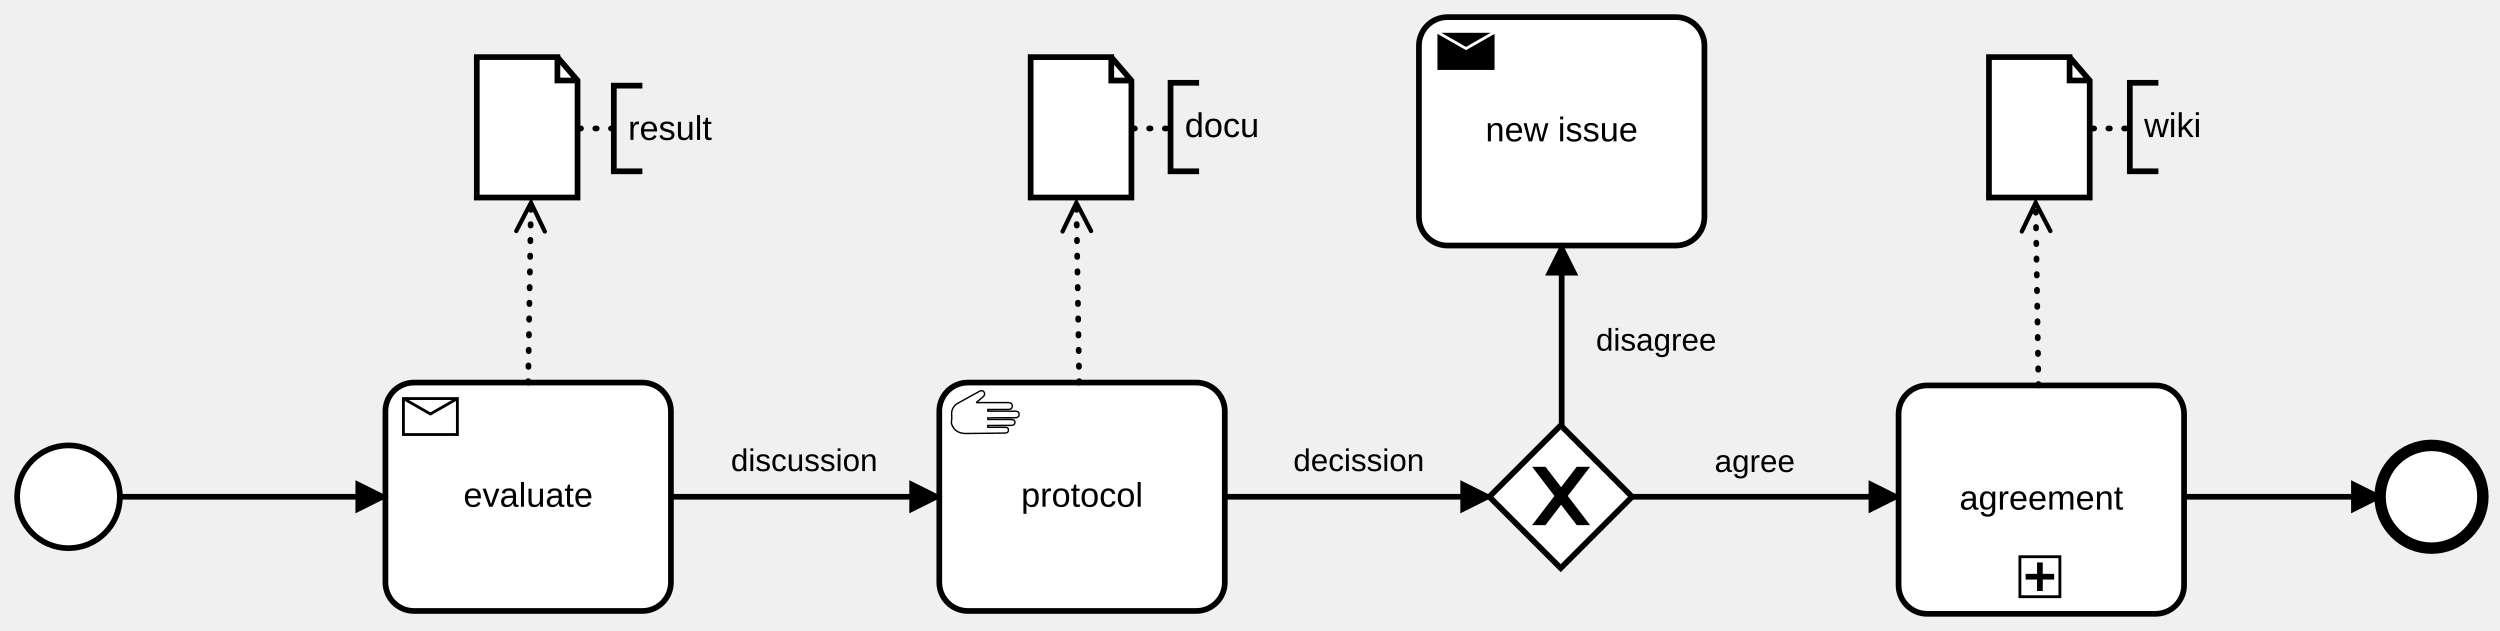
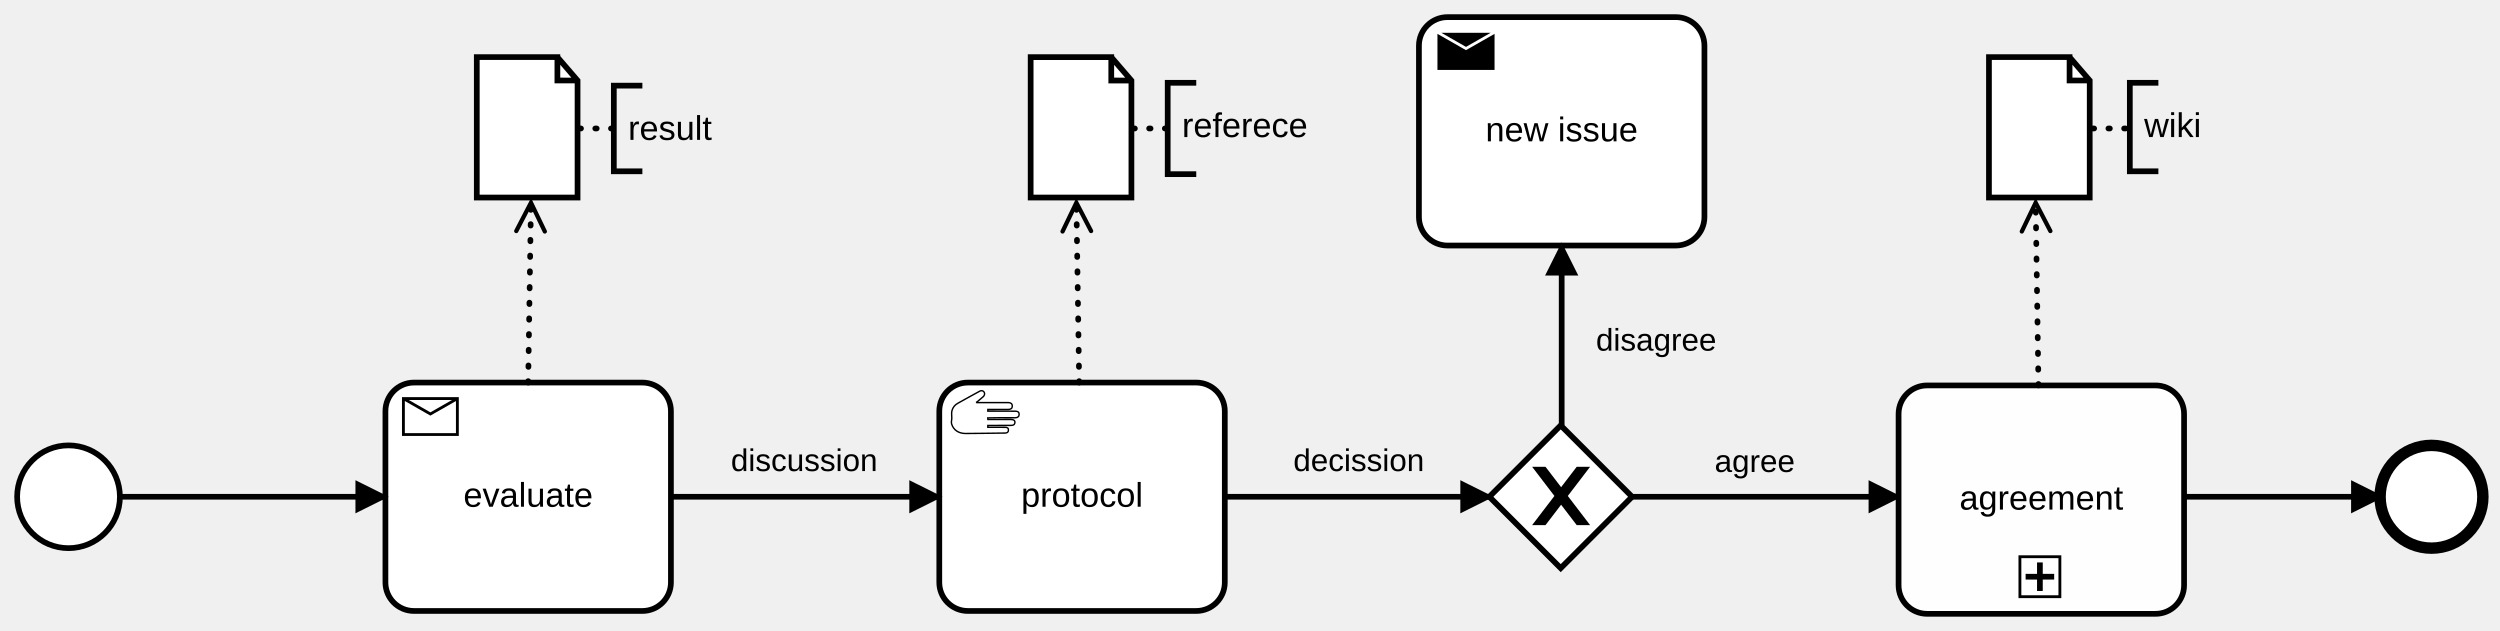
<svg xmlns="http://www.w3.org/2000/svg" width="875.657" height="221" viewBox="167 -54 875.657 221" version="1.1">
  <defs>
    <marker id="sequenceflow-end-white-black" viewBox="0 0 20 20" refX="11" refY="10" markerWidth="10" markerHeight="10" orient="auto">
      <path d="M 1 5 L 11 10 L 1 15 Z" style="fill: black; stroke-width: 1px; stroke-linecap: round; stroke-dasharray: 10000, 1; stroke: black;" />
    </marker>
    <marker id="association-end-white-black" viewBox="0 0 20 20" refX="12" refY="10" markerWidth="10" markerHeight="10" orient="auto">
      <path d="M 1 5 L 11 10 L 1 15" style="fill: none; stroke-width: 1.5px; stroke-linecap: round; stroke-dasharray: 10000, 1; stroke: black;" />
    </marker>
  </defs>
  <g class="djs-group">
    <g class="djs-element djs-shape" data-element-id="StartEvent_1" style="display: block;" transform="translate(173 102)">
      <g class="djs-visual">
        <circle cx="18" cy="18" r="18" style="stroke: black; stroke-width: 2px; fill: white;" />
      </g>
      <rect x="0" y="0" width="36" height="36" class="djs-hit" style="fill: none; stroke-opacity: 0; stroke: white; stroke-width: 15px;" />
      <rect x="-6" y="-6" width="48" height="48" class="djs-outline" style="fill: none;" />
    </g>
  </g>
  <g class="djs-group">
    <g class="djs-element djs-shape" data-element-id="StartEvent_1_label" style="display: none;" transform="translate(146 138)">
      <g class="djs-visual">
        <text class="djs-label" style="font-family: Arial, sans-serif; font-size: 11px;">
          <tspan x="0" y="12.312" />
        </text>
      </g>
      <rect x="0" y="0" width="90" height="20" class="djs-hit" style="fill: none; stroke-opacity: 0; stroke: white; stroke-width: 15px;" />
      <rect x="-6" y="-6" width="102" height="32" class="djs-outline" style="fill: none;" />
    </g>
  </g>
  <g class="djs-group">
    <g class="djs-element djs-shape" data-element-id="ExclusiveGateway_1owj1t1" style="display: block;" transform="translate(688.657 95)">
      <g class="djs-visual">
        <polygon points="25,0 50,25 25,50 0,25" style="stroke: black; stroke-width: 2px; fill: white;" />
        <path d="m 16,15 7.429,9.714 -7.429,9.714 3.429,0 5.714,-7.464 5.714,7.464 3.429,0 -7.429,-9.714 7.429,-9.714 -3.429,0 -5.714,7.464 -5.714,-7.464 -3.429,0 z" style="fill: black; stroke-width: 1px; stroke: black;" />
      </g>
      <rect x="0" y="0" width="50" height="50" class="djs-hit" style="fill: none; stroke-opacity: 0; stroke: white; stroke-width: 15px;" />
      <rect x="-6" y="-6" width="62" height="62" class="djs-outline" style="fill: none;" />
    </g>
  </g>
  <g class="djs-group">
    <g class="djs-element djs-shape" data-element-id="DataObjectReference_1iuqp46" style="display: block;" transform="translate(863.657 -34)">
      <g class="djs-visual">
        <path d="m 0,0 28.235,0 7.059,8.197 0,40.984 -35.294,0 0,-49.18 28.235,0 0,8.197 7.059,0" style="fill: white; stroke-width: 2px; stroke: black;" />
      </g>
      <rect x="0" y="0" width="36" height="50" class="djs-hit" style="fill: none; stroke-opacity: 0; stroke: white; stroke-width: 15px;" />
      <rect x="-6" y="-6" width="48" height="62" class="djs-outline" style="fill: none;" />
    </g>
  </g>
  <g class="djs-group">
    <g class="djs-element djs-shape" data-element-id="DataObjectReference_0vckvbb" style="display: block;" transform="translate(334 -34)">
      <g class="djs-visual">
        <path d="m 0,0 28.235,0 7.059,8.197 0,40.984 -35.294,0 0,-49.18 28.235,0 0,8.197 7.059,0" style="fill: white; stroke-width: 2px; stroke: black;" />
      </g>
      <rect x="0" y="0" width="36" height="50" class="djs-hit" style="fill: none; stroke-opacity: 0; stroke: white; stroke-width: 15px;" />
      <rect x="-6" y="-6" width="48" height="62" class="djs-outline" style="fill: none;" />
    </g>
  </g>
  <g class="djs-group">
    <g class="djs-element djs-shape" data-element-id="EndEvent_18kmfc9" style="display: block;" transform="translate(1000.66 102)">
      <g class="djs-visual">
        <circle cx="18" cy="18" r="18" style="stroke: black; stroke-width: 4px; fill: white;" />
      </g>
      <rect x="0" y="0" width="36" height="36" class="djs-hit" style="fill: none; stroke-opacity: 0; stroke: white; stroke-width: 15px;" />
      <rect x="-6" y="-6" width="48" height="48" class="djs-outline" style="fill: none;" />
    </g>
  </g>
  <g class="djs-group">
    <g class="djs-element djs-shape" data-element-id="Task_0c3mnou" style="display: block;" transform="translate(664 -48)">
      <g class="djs-visual">
        <rect x="0" y="0" width="100" height="80" rx="10" ry="10" style="stroke: black; stroke-width: 2px; fill: white;" />
        <text class="djs-label" style="font-family: Arial, sans-serif; font-size: 12px; fill: black;">
          <tspan x="23.32" y="43.5">new issue</tspan>
        </text>
        <path d="m 5.985,4.998 l 0,14 l 21,0 l 0,-14 z l 10.5,6 l 10.5,-6" style="fill: black; stroke-width: 1px; stroke: white;" />
      </g>
      <rect x="0" y="0" width="100" height="80" class="djs-hit" style="fill: none; stroke-opacity: 0; stroke: white; stroke-width: 15px;" />
      <rect x="-6" y="-6" width="112" height="92" class="djs-outline" style="fill: none;" />
    </g>
  </g>
  <g class="djs-group">
    <g class="djs-element djs-shape" data-element-id="Task_0wy1r53" style="display: block;" transform="translate(302 80)">
      <g class="djs-visual">
        <rect x="0" y="0" width="100" height="80" rx="10" ry="10" style="stroke: black; stroke-width: 2px; fill: white;" />
        <text class="djs-label" style="font-family: Arial, sans-serif; font-size: 12px; fill: black;">
          <tspan x="27.32" y="43.5">evaluate</tspan>
        </text>
        <path d="m 6.3,5.6 l 0,12.6 l 18.9,0 l 0,-12.6 z l 9.45,5.4 l 9.45,-5.4" style="fill: white; stroke-width: 1px; stroke: black;" />
      </g>
      <rect x="0" y="0" width="100" height="80" class="djs-hit" style="fill: none; stroke-opacity: 0; stroke: white; stroke-width: 15px;" />
      <rect x="-6" y="-6" width="112" height="92" class="djs-outline" style="fill: none;" />
    </g>
  </g>
  <g class="djs-group">
    <g class="djs-element djs-shape" data-element-id="TextAnnotation_097mpge" style="display: block;" transform="translate(913 -25)">
      <g class="djs-visual">
        <rect x="0" y="0" width="61.999" height="30.996" rx="0" ry="0" style="stroke: none; stroke-width: 2px; fill: none;" />
        <path d="m 0, 0 m 10,0 l -10,0 l 0,30.996 l 10,0" style="fill: none; stroke-width: 2px; stroke: black;" />
        <text class="djs-label" style="font-family: Arial, sans-serif; font-size: 12px;">
          <tspan x="5" y="19">wiki</tspan>
        </text>
      </g>
      <rect x="0" y="0" width="61.999" height="30.996" class="djs-hit" style="fill: none; stroke-opacity: 0; stroke: white; stroke-width: 15px;" />
      <rect x="-6" y="-6" width="73.999" height="42.996" class="djs-outline" style="fill: none;" />
    </g>
  </g>
  <g class="djs-group">
    <g class="djs-element djs-shape" data-element-id="DataObjectReference_045rg7m" style="display: block;" transform="translate(528 -33.9928)">
      <g class="djs-visual">
        <path d="m 0,0 28.235,0 7.059,8.197 0,40.984 -35.294,0 0,-49.18 28.235,0 0,8.197 7.059,0" style="fill: white; stroke-width: 2px; stroke: black;" />
      </g>
      <rect x="0" y="0" width="36" height="50" class="djs-hit" style="fill: none; stroke-opacity: 0; stroke: white; stroke-width: 15px;" />
      <rect x="-6" y="-6" width="48" height="62" class="djs-outline" style="fill: none;" />
    </g>
  </g>
  <g class="djs-group">
-     <g class="djs-element djs-shape" data-element-id="TextAnnotation_1cbhqae" style="display: block;" transform="translate(577 -25)">
-       <g class="djs-visual">
-         <rect x="0" y="0" width="50" height="31" rx="0" ry="0" style="stroke: none; stroke-width: 2px; fill: none;" />
-         <path d="m 0, 0 m 10,0 l -10,0 l 0,31 l 10,0" style="fill: none; stroke-width: 2px; stroke: black;" />
-         <text class="djs-label" style="font-family: Arial, sans-serif; font-size: 12px;">
-           <tspan x="5" y="19">docu</tspan>
-         </text>
-       </g>
-       <rect x="0" y="0" width="50" height="31" class="djs-hit" style="fill: none; stroke-opacity: 0; stroke: white; stroke-width: 15px;" />
-       <rect x="-6" y="-6" width="62" height="43" class="djs-outline" style="fill: none;" />
-     </g>
-   </g>
-   <g class="djs-group">
    <g class="djs-element djs-shape" data-element-id="TextAnnotation_0kohlk1" style="display: block;" transform="translate(382 -24)">
      <g class="djs-visual">
        <rect x="0" y="0" width="99" height="30" rx="0" ry="0" style="stroke: none; stroke-width: 2px; fill: none;" />
        <path d="m 0, 0 m 10,0 l -10,0 l 0,30 l 10,0" style="fill: none; stroke-width: 2px; stroke: black;" />
        <text class="djs-label" style="font-family: Arial, sans-serif; font-size: 12px;">
          <tspan x="5" y="19">result</tspan>
        </text>
      </g>
      <rect x="0" y="0" width="99" height="30" class="djs-hit" style="fill: none; stroke-opacity: 0; stroke: white; stroke-width: 15px;" />
      <rect x="-6" y="-6" width="111" height="42" class="djs-outline" style="fill: none;" />
    </g>
  </g>
  <g class="djs-group">
-     <g class="djs-element djs-shape selected" data-element-id="Task_07p3hky" style="display: block;" transform="translate(496 80)">
+     <g class="djs-element djs-shape" data-element-id="Task_07p3hky" style="display: block;" transform="translate(496 80)">
      <g class="djs-visual">
        <rect x="0" y="0" width="100" height="80" rx="10" ry="10" style="stroke: black; stroke-width: 2px; fill: white;" />
        <text class="djs-label" style="font-family: Arial, sans-serif; font-size: 12px; fill: black;">
          <tspan x="28.656" y="43.5">protocol</tspan>
        </text>
        <path d="m 17,15 c 0.234,-0.01 5.604,0.008 8.029,0.004 0.808,0 1.271,-0.172 1.417,-0.752 0.227,-0.898 -0.334,-1.314 -1.338,-1.316 -2.467,-0.01 -7.886,-0.004 -8.108,-0.004 -0.014,-0.079 0.016,-0.533 0,-0.61 0.195,-0.042 8.507,0.006 9.616,0.002 0.877,-0.007 1.35,-0.438 1.353,-1.208 0.003,-0.768 -0.479,-1.09 -1.35,-1.091 -2.968,-0.002 -9.619,-0.013 -9.619,-0.013 v -0.591 c 0,0 5.052,-0.016 7.225,-0.016 0.888,-0.002 1.354,-0.416 1.351,-1.193 -0.006,-0.761 -0.492,-1.196 -1.361,-1.196 -3.473,-0.005 -10.86,-0.003 -11.083,-0.003 -0.022,-0.047 -0.045,-0.094 -0.069,-0.139 0.394,-0.319 2.041,-1.626 2.415,-2.017 0.469,-0.487 0.519,-1.165 0.162,-1.604 -0.414,-0.511 -0.973,-0.5 -1.48,-0.236 -1.461,0.764 -6.6,3.643 -7.733,4.271 -0.9,0.499 -1.516,1.253 -1.882,2.19 -0.37,0.95 -0.17,2.01 -0.166,2.979 0.004,0.718 -0.273,1.345 -0.055,2.063 0.629,2.087 2.425,3.312 4.859,3.318 4.618,0.014 9.238,-0.139 13.857,-0.158 0.755,-0.004 1.171,-0.301 1.182,-1.033 0.012,-0.754 -0.423,-0.969 -1.183,-0.973 -1.778,-0.01 -5.824,-0.004 -6.04,-0.004 10e-4,-0.084 0.003,-0.586 10e-4,-0.67 z" style="fill: white; stroke-width: 0.5px; stroke: black;" />
      </g>
      <rect x="0" y="0" width="100" height="80" class="djs-hit" style="fill: none; stroke-opacity: 0; stroke: white; stroke-width: 15px;" />
      <rect x="-6" y="-6" width="112" height="92" class="djs-outline" style="fill: none;" />
    </g>
  </g>
  <g class="djs-group">
+     <g class="djs-element djs-shape selected hover" data-element-id="TextAnnotation_1cbhqae" style="display: block;" transform="translate(576 -25)">
+       <g class="djs-visual">
+         <rect x="0" y="0" width="80" height="32" rx="0" ry="0" style="stroke: none; stroke-width: 2px; fill: none;" />
+         <path d="m 0, 0 m 10,0 l -10,0 l 0,32 l 10,0" style="fill: none; stroke-width: 2px; stroke: black;" />
+         <text class="djs-label" style="font-family: Arial, sans-serif; font-size: 12px;">
+           <tspan x="5" y="19">referece</tspan>
+         </text>
+       </g>
+       <rect x="0" y="0" width="80" height="32" class="djs-hit" style="fill: none; stroke-opacity: 0; stroke: white; stroke-width: 15px;" />
+       <rect x="-6" y="-6" width="92" height="44" class="djs-outline" style="fill: none;" />
+     </g>
+   </g>
+   <g class="djs-group">
    <g class="djs-element djs-connection" data-element-id="SequenceFlow_02qieyf" style="display: block;">
      <g class="djs-visual">
        <path d="m  209,120L302,120 " style="fill: none; stroke-width: 2px; stroke: black; stroke-linejoin: round; marker-end: url('#sequenceflow-end-white-black');" />
      </g>
      <polyline points="209,120 302,120 " class="djs-hit" style="fill: none; stroke-opacity: 0; stroke: white; stroke-width: 15px;" />
      <rect x="203" y="114" width="105" height="12" class="djs-outline" style="fill: none;" />
    </g>
  </g>
  <g class="djs-group">
    <g class="djs-element djs-connection" data-element-id="SequenceFlow_0a0c56r" style="display: block;">
      <g class="djs-visual">
        <path d="m  402,120L496,120 " style="fill: none; stroke-width: 2px; stroke: black; stroke-linejoin: round; marker-end: url('#sequenceflow-end-white-black');" />
      </g>
      <polyline points="402,120 496,120 " class="djs-hit" style="fill: none; stroke-opacity: 0; stroke: white; stroke-width: 15px;" />
      <rect x="396" y="114" width="106" height="12" class="djs-outline" style="fill: none;" />
    </g>
  </g>
  <g class="djs-group">
    <g class="djs-element djs-shape" data-element-id="ExclusiveGateway_1owj1t1_label" style="display: none;" transform="translate(713.657 148)">
      <g class="djs-visual">
        <text class="djs-label" style="font-family: Arial, sans-serif; font-size: 11px;">
          <tspan x="0" y="12.312" />
        </text>
      </g>
      <rect x="0" y="0" width="0" height="13" class="djs-hit" style="fill: none; stroke-opacity: 0; stroke: white; stroke-width: 15px;" />
      <rect x="-6" y="-6" width="12" height="25" class="djs-outline" style="fill: none;" />
    </g>
  </g>
  <g class="djs-group">
    <g class="djs-element djs-connection" data-element-id="SequenceFlow_006zd11" style="display: block;">
      <g class="djs-visual">
        <path d="m  596,120L689,120 " style="fill: none; stroke-width: 2px; stroke: black; stroke-linejoin: round; marker-end: url('#sequenceflow-end-white-black');" />
      </g>
      <polyline points="596,120 689,120 " class="djs-hit" style="fill: none; stroke-opacity: 0; stroke: white; stroke-width: 15px;" />
      <rect x="590" y="114" width="105" height="12" class="djs-outline" style="fill: none;" />
    </g>
  </g>
  <g class="djs-group">
    <g class="djs-element djs-connection" data-element-id="SequenceFlow_1kmffee" style="display: block;">
      <g class="djs-visual">
        <path d="m  739,120L832,120 " style="fill: none; stroke-width: 2px; stroke: black; stroke-linejoin: round; marker-end: url('#sequenceflow-end-white-black');" />
      </g>
      <polyline points="739,120 832,120 " class="djs-hit" style="fill: none; stroke-opacity: 0; stroke: white; stroke-width: 15px;" />
      <rect x="733" y="114" width="105" height="12" class="djs-outline" style="fill: none;" />
    </g>
  </g>
  <g class="djs-group">
    <g class="djs-element djs-connection" data-element-id="SequenceFlow_1082klj" style="display: block;">
      <g class="djs-visual">
        <path d="m  714,95L714,32 " style="fill: none; stroke-width: 2px; stroke: black; stroke-linejoin: round; marker-end: url('#sequenceflow-end-white-black');" />
      </g>
      <polyline points="714,95 714,32 " class="djs-hit" style="fill: none; stroke-opacity: 0; stroke: white; stroke-width: 15px;" />
      <rect x="708" y="26" width="12" height="75" class="djs-outline" style="fill: none;" />
    </g>
  </g>
  <g class="djs-group">
    <g class="djs-element djs-connection" data-element-id="SequenceFlow_0xoym5j" style="display: block;">
      <g class="djs-visual">
        <path d="m  932,120L1001,120 " style="fill: none; stroke-width: 2px; stroke: black; stroke-linejoin: round; marker-end: url('#sequenceflow-end-white-black');" />
      </g>
      <polyline points="932,120 1001,120 " class="djs-hit" style="fill: none; stroke-opacity: 0; stroke: white; stroke-width: 15px;" />
      <rect x="926" y="114" width="81" height="12" class="djs-outline" style="fill: none;" />
    </g>
  </g>
  <g class="djs-group">
    <g class="djs-element djs-shape" data-element-id="Task_1u80kxr" style="display: block;" transform="translate(832 81)">
      <g class="djs-visual">
        <rect x="0" y="0" width="100" height="80" rx="10" ry="10" style="stroke: black; stroke-width: 2px; fill: white; fill-opacity: 0.95;" />
        <text class="djs-label" style="font-family: Arial, sans-serif; font-size: 12px; fill: black;">
          <tspan x="21.32" y="43.5">agreement</tspan>
        </text>
        <rect x="0" y="0" width="14" height="14" rx="0" ry="0" style="stroke: black; stroke-width: 1px; fill: white;" transform="translate(42.5 60)" />
        <path d="m42.5,60 m 7,2 l 0,10 m -5,-5 l 10,0" data-marker="sub-process" style="fill: white; stroke-width: 2px; stroke: black;" />
      </g>
      <rect x="0" y="0" width="100" height="80" class="djs-hit" style="fill: none; stroke-opacity: 0; stroke: white; stroke-width: 15px;" />
      <rect x="-6" y="-6" width="112" height="92" class="djs-outline" style="fill: none;" />
    </g>
  </g>
  <g class="djs-group">
    <g class="djs-element djs-connection" data-element-id="Association_1kxi3gk" style="display: block;">
      <g class="djs-visual">
        <polyline points="900,-9 913,-9 " style="fill: none; stroke: black; stroke-width: 2px; stroke-dasharray: 0.5, 5; stroke-linecap: round; stroke-linejoin: round;" />
      </g>
      <polyline points="900,-9 913,-9 " class="djs-hit" style="fill: none; stroke-opacity: 0; stroke: white; stroke-width: 15px;" />
      <rect x="894" y="-15" width="25" height="12" class="djs-outline" style="fill: none;" />
    </g>
  </g>
  <g class="djs-group">
    <g class="djs-element djs-connection" data-element-id="Association_1eo6ebd" style="display: block;">
      <g class="djs-visual">
-         <polyline points="564,-9 577,-9 " style="fill: none; stroke: black; stroke-width: 2px; stroke-dasharray: 0.5, 5; stroke-linecap: round; stroke-linejoin: round;" />
-       </g>
-       <polyline points="564,-9 577,-9 " class="djs-hit" style="fill: none; stroke-opacity: 0; stroke: white; stroke-width: 15px;" />
-       <rect x="558" y="-15" width="25" height="12" class="djs-outline" style="fill: none;" />
+         <polyline points="564,-9 576,-9 " style="fill: none; stroke: black; stroke-width: 2px; stroke-dasharray: 0.5, 5; stroke-linecap: round; stroke-linejoin: round;" />
+       </g>
+       <polyline points="564,-9 576,-9 " class="djs-hit" style="fill: none; stroke-opacity: 0; stroke: white; stroke-width: 15px;" />
+       <rect x="558" y="-15" width="24" height="12" class="djs-outline" style="fill: none;" />
    </g>
  </g>
  <g class="djs-group">
    <g class="djs-element djs-connection" data-element-id="Association_197qcsk" style="display: block;">
      <g class="djs-visual">
        <polyline points="370,-9 382,-9 " style="fill: none; stroke: black; stroke-width: 2px; stroke-dasharray: 0.5, 5; stroke-linecap: round; stroke-linejoin: round;" />
      </g>
      <polyline points="370,-9 382,-9 " class="djs-hit" style="fill: none; stroke-opacity: 0; stroke: white; stroke-width: 15px;" />
      <rect x="364" y="-15" width="24" height="12" class="djs-outline" style="fill: none;" />
    </g>
  </g>
  <g class="djs-group">
    <g class="djs-element djs-connection" data-element-id="DataOutputAssociation_12d4r1e" style="display: block;">
      <g class="djs-visual">
        <polyline points="881,81 880,16 " style="fill: none; stroke: black; stroke-width: 2px; stroke-dasharray: 0.5, 5; stroke-linecap: round; stroke-linejoin: round; marker-end: url('#association-end-white-black');" />
      </g>
      <polyline points="881,81 880,16 " class="djs-hit" style="fill: none; stroke-opacity: 0; stroke: white; stroke-width: 15px;" />
      <rect x="874" y="10" width="13" height="77" class="djs-outline" style="fill: none;" />
    </g>
  </g>
  <g class="djs-group">
    <g class="djs-element djs-shape" data-element-id="DataObjectReference_1iuqp46_label" style="display: none;" transform="translate(881.657 19)">
      <g class="djs-visual">
        <text class="djs-label" style="font-family: Arial, sans-serif; font-size: 11px;">
          <tspan x="0" y="12.312" />
        </text>
      </g>
      <rect x="0" y="0" width="0" height="13" class="djs-hit" style="fill: none; stroke-opacity: 0; stroke: white; stroke-width: 15px;" />
      <rect x="-6" y="-6" width="12" height="25" class="djs-outline" style="fill: none;" />
    </g>
  </g>
  <g class="djs-group">
    <g class="djs-element djs-connection" data-element-id="DataOutputAssociation_0kmzh20" style="display: block;">
      <g class="djs-visual">
        <polyline points="545,80 544,16 " style="fill: none; stroke: black; stroke-width: 2px; stroke-dasharray: 0.5, 5; stroke-linecap: round; stroke-linejoin: round; marker-end: url('#association-end-white-black');" />
      </g>
      <polyline points="545,80 544,16 " class="djs-hit" style="fill: none; stroke-opacity: 0; stroke: white; stroke-width: 15px;" />
      <rect x="538" y="10" width="13" height="76" class="djs-outline" style="fill: none;" />
    </g>
  </g>
  <g class="djs-group">
    <g class="djs-element djs-shape" data-element-id="DataObjectReference_0vckvbb_label" style="display: none;" transform="translate(352 19)">
      <g class="djs-visual">
        <text class="djs-label" style="font-family: Arial, sans-serif; font-size: 11px;">
          <tspan x="0" y="12.312" />
        </text>
      </g>
      <rect x="0" y="0" width="0" height="13" class="djs-hit" style="fill: none; stroke-opacity: 0; stroke: white; stroke-width: 15px;" />
      <rect x="-6" y="-6" width="12" height="25" class="djs-outline" style="fill: none;" />
    </g>
  </g>
  <g class="djs-group">
    <g class="djs-element djs-connection" data-element-id="DataOutputAssociation_1kkg5gl" style="display: block;">
      <g class="djs-visual">
        <polyline points="352,80 353,16 " style="fill: none; stroke: black; stroke-width: 2px; stroke-dasharray: 0.5, 5; stroke-linecap: round; stroke-linejoin: round; marker-end: url('#association-end-white-black');" />
      </g>
      <polyline points="352,80 353,16 " class="djs-hit" style="fill: none; stroke-opacity: 0; stroke: white; stroke-width: 15px;" />
      <rect x="346" y="10" width="13" height="76" class="djs-outline" style="fill: none;" />
    </g>
  </g>
  <g class="djs-group">
    <g class="djs-element djs-shape" data-element-id="EndEvent_18kmfc9_label" style="display: none;" transform="translate(1018.66 141)">
      <g class="djs-visual">
        <text class="djs-label" style="font-family: Arial, sans-serif; font-size: 11px;">
          <tspan x="0" y="12.312" />
        </text>
      </g>
      <rect x="0" y="0" width="0" height="13" class="djs-hit" style="fill: none; stroke-opacity: 0; stroke: white; stroke-width: 15px;" />
      <rect x="-6" y="-6" width="12" height="25" class="djs-outline" style="fill: none;" />
    </g>
  </g>
  <g class="djs-group">
    <g class="djs-element djs-shape" data-element-id="SequenceFlow_1082klj_label" style="display: block;" transform="translate(726 56.5078)">
      <g class="djs-visual">
        <text class="djs-label" style="font-family: Arial, sans-serif; font-size: 11px;">
          <tspan x="0" y="12.312">disagree</tspan>
        </text>
      </g>
      <rect x="0" y="0" width="43" height="13" class="djs-hit" style="fill: none; stroke-opacity: 0; stroke: white; stroke-width: 15px;" />
      <rect x="-6" y="-6" width="55" height="25" class="djs-outline" style="fill: none;" />
    </g>
  </g>
  <g class="djs-group">
    <g class="djs-element djs-shape" data-element-id="SequenceFlow_02qieyf_label" style="display: none;" transform="translate(234 99)">
      <g class="djs-visual">
        <text class="djs-label" style="font-family: Arial, sans-serif; font-size: 11px;">
          <tspan x="0" y="12.312" />
        </text>
      </g>
      <rect x="0" y="0" width="43" height="12" class="djs-hit" style="fill: none; stroke-opacity: 0; stroke: white; stroke-width: 15px;" />
      <rect x="-6" y="-6" width="55" height="24" class="djs-outline" style="fill: none;" />
    </g>
  </g>
  <g class="djs-group">
    <g class="djs-element djs-shape" data-element-id="SequenceFlow_1kmffee_label" style="display: block;" transform="translate(767.565 99)">
      <g class="djs-visual">
        <text class="djs-label" style="font-family: Arial, sans-serif; font-size: 11px;">
          <tspan x="0" y="12.312">agree</tspan>
        </text>
      </g>
      <rect x="0" y="0" width="29" height="13" class="djs-hit" style="fill: none; stroke-opacity: 0; stroke: white; stroke-width: 15px;" />
      <rect x="-6" y="-6" width="41" height="25" class="djs-outline" style="fill: none;" />
    </g>
  </g>
  <g class="djs-group">
    <g class="djs-element djs-shape" data-element-id="SequenceFlow_0xoym5j_label" style="display: none;" transform="translate(966.5 98.5)">
      <g class="djs-visual">
        <text class="djs-label" style="font-family: Arial, sans-serif; font-size: 11px;">
          <tspan x="0" y="12.312" />
        </text>
      </g>
      <rect x="0" y="0" width="0" height="13" class="djs-hit" style="fill: none; stroke-opacity: 0; stroke: white; stroke-width: 15px;" />
      <rect x="-6" y="-6" width="12" height="25" class="djs-outline" style="fill: none;" />
    </g>
  </g>
  <g class="djs-group">
    <g class="djs-element djs-shape" data-element-id="DataObjectReference_045rg7m_label" style="display: none;" transform="translate(546 19.0072)">
      <g class="djs-visual">
        <text class="djs-label" style="font-family: Arial, sans-serif; font-size: 11px;">
          <tspan x="0" y="12.312" />
        </text>
      </g>
      <rect x="0" y="0" width="0" height="13" class="djs-hit" style="fill: none; stroke-opacity: 0; stroke: white; stroke-width: 15px;" />
      <rect x="-6" y="-6" width="12" height="25" class="djs-outline" style="fill: none;" />
    </g>
  </g>
  <g class="djs-group">
    <g class="djs-element djs-shape" data-element-id="SequenceFlow_0a0c56r_label" style="display: block;" transform="translate(423 99)">
      <g class="djs-visual">
        <text class="djs-label" style="font-family: Arial, sans-serif; font-size: 11px;">
          <tspan x="0" y="12">discussion</tspan>
        </text>
      </g>
      <rect x="0" y="0" width="52" height="12" class="djs-hit" style="fill: none; stroke-opacity: 0; stroke: white; stroke-width: 15px;" />
      <rect x="-6" y="-6" width="64" height="24" class="djs-outline" style="fill: none;" />
    </g>
  </g>
  <g class="djs-group">
    <g class="djs-element djs-shape" data-element-id="SequenceFlow_006zd11_label" style="display: block;" transform="translate(620 99)">
      <g class="djs-visual">
        <text class="djs-label" style="font-family: Arial, sans-serif; font-size: 11px;">
          <tspan x="0" y="12">decission</tspan>
        </text>
      </g>
      <rect x="0" y="0" width="46" height="12" class="djs-hit" style="fill: none; stroke-opacity: 0; stroke: white; stroke-width: 15px;" />
      <rect x="-6" y="-6" width="58" height="24" class="djs-outline" style="fill: none;" />
    </g>
  </g>
  <g class="djs-drag-group" style="pointer-events: none;" transform="translate(29 32)" />
  <g class="djs-drag-group" style="pointer-events: none;" transform="translate(-6 2)" />
  <g class="djs-drag-group" style="pointer-events: none;" transform="translate(0 -2)" />
  <g class="djs-drag-group" style="pointer-events: none;" transform="translate(0 -105)" />
  <g class="djs-drag-group" style="pointer-events: none;" transform="translate(-14 0)" />
  <g class="djs-drag-group" style="pointer-events: none;" transform="translate(6 -1)" />
  <g class="djs-drag-group" style="pointer-events: none;" transform="translate(-46 0)" />
  <g class="djs-drag-group" style="pointer-events: none;" transform="translate(-35 0)" />
  <g class="djs-drag-group" style="pointer-events: none;" transform="translate(-41 0)" />
  <g class="djs-drag-group" style="pointer-events: none;" transform="translate(-183 0)" />
  <g class="djs-drag-group" style="pointer-events: none;" transform="translate(183 -9)" />
  <g class="djs-drag-group" style="pointer-events: none;" transform="translate(1 -10)" />
  <g class="djs-drag-group" style="pointer-events: none;" transform="translate(0 -8)" />
  <g class="djs-drag-group" style="pointer-events: none;" transform="translate(0 -9)" />
  <g class="djs-drag-group" style="pointer-events: none;" transform="translate(5 4)" />
  <g class="djs-drag-group" style="pointer-events: none;" transform="translate(4 12)" />
  <g class="djs-drag-group" style="pointer-events: none;" transform="translate(2 12)" />
  <g class="djs-drag-group" style="pointer-events: none;" transform="translate(-5 13)" />
  <g class="djs-drag-group" style="pointer-events: none;" transform="translate(-3 8)" />
  <g class="djs-drag-group" style="pointer-events: none;" transform="translate(-6 10)" />
  <g class="djs-drag-group" style="pointer-events: none;" transform="translate(-47 0)" />
  <g class="djs-drag-group" style="pointer-events: none;" transform="translate(-6 0)" />
  <g class="djs-drag-group" style="pointer-events: none;" transform="translate(-124 0)" />
  <g class="djs-drag-group" style="pointer-events: none;" transform="translate(146 -130)" />
  <g class="djs-drag-group" style="pointer-events: none;" transform="translate(36 8)" />
  <g class="djs-drag-group" style="pointer-events: none;" transform="translate(-24 0)" />
  <g class="djs-drag-group" style="pointer-events: none;" transform="translate(-23 0)" />
  <g class="djs-drag-group" style="pointer-events: none;" transform="translate(25 0)" />
  <g class="djs-drag-group" style="pointer-events: none;" transform="translate(-54 98)" />
  <g class="djs-drag-group" style="pointer-events: none;" transform="translate(59 -189)" />
  <g class="djs-drag-group" style="pointer-events: none;" transform="translate(48 -190)" />
  <g class="djs-drag-group" style="pointer-events: none;" transform="translate(54 -78)" />
  <g class="djs-drag-group" style="pointer-events: none;" transform="translate(-46 10)" />
  <g class="djs-drag-group" style="pointer-events: none;" transform="translate(-159 134)" />
  <g class="djs-drag-group" style="pointer-events: none;" transform="translate(20 -4)" />
  <g class="djs-drag-group" style="pointer-events: none;" transform="translate(22 1)" />
  <g class="djs-drag-group" style="pointer-events: none;" transform="translate(168 -134)" />
  <g class="djs-drag-group" style="pointer-events: none;" transform="translate(6 21)" />
  <g class="djs-drag-group" style="pointer-events: none;" transform="translate(1 0)" />
  <g class="djs-drag-group" style="pointer-events: none;" transform="translate(0 -235)" />
  <g class="djs-drag-group" style="pointer-events: none;" transform="translate(0 -15)" />
  <g class="djs-drag-group" style="pointer-events: none;" transform="translate(-153 -129)" />
  <g class="djs-drag-group" style="pointer-events: none;" transform="translate(0 0)" />
  <g class="djs-drag-group" style="pointer-events: none;" transform="translate(0 0)" />
  <g class="djs-drag-group" style="pointer-events: none;" transform="translate(15 0)" />
  <g class="djs-drag-group" style="pointer-events: none;" transform="translate(-13 -1)" />
  <g class="djs-drag-group" style="pointer-events: none;" transform="translate(9 0)" />
  <g class="djs-drag-group" style="pointer-events: none;" transform="translate(0 -1)" />
  <g class="djs-drag-group" style="pointer-events: none;" transform="translate(21 0)" />
  <g class="djs-drag-group" style="pointer-events: none;" transform="translate(-2 0)" />
  <g class="djs-drag-group" style="pointer-events: none;" transform="translate(65 82)" />
  <g class="djs-drag-group" style="pointer-events: none;" transform="translate(-3 0)" />
  <g class="djs-drag-group" style="pointer-events: none;" transform="translate(0 0)" />
  <g class="djs-drag-group" style="pointer-events: none;" transform="translate(32 0)" />
  <g class="djs-drag-group" style="pointer-events: none;" transform="translate(29 0)" />
+   <g class="djs-drag-group" style="pointer-events: none;" transform="translate(-4 -9)" />
+   <g class="djs-drag-group" style="pointer-events: none;" transform="translate(-3 1)" />
+   <g class="djs-drag-group" style="pointer-events: none;" transform="translate(3 0)" />
+   <g class="djs-drag-group" style="pointer-events: none;" transform="translate(2 0)" />
</svg>
